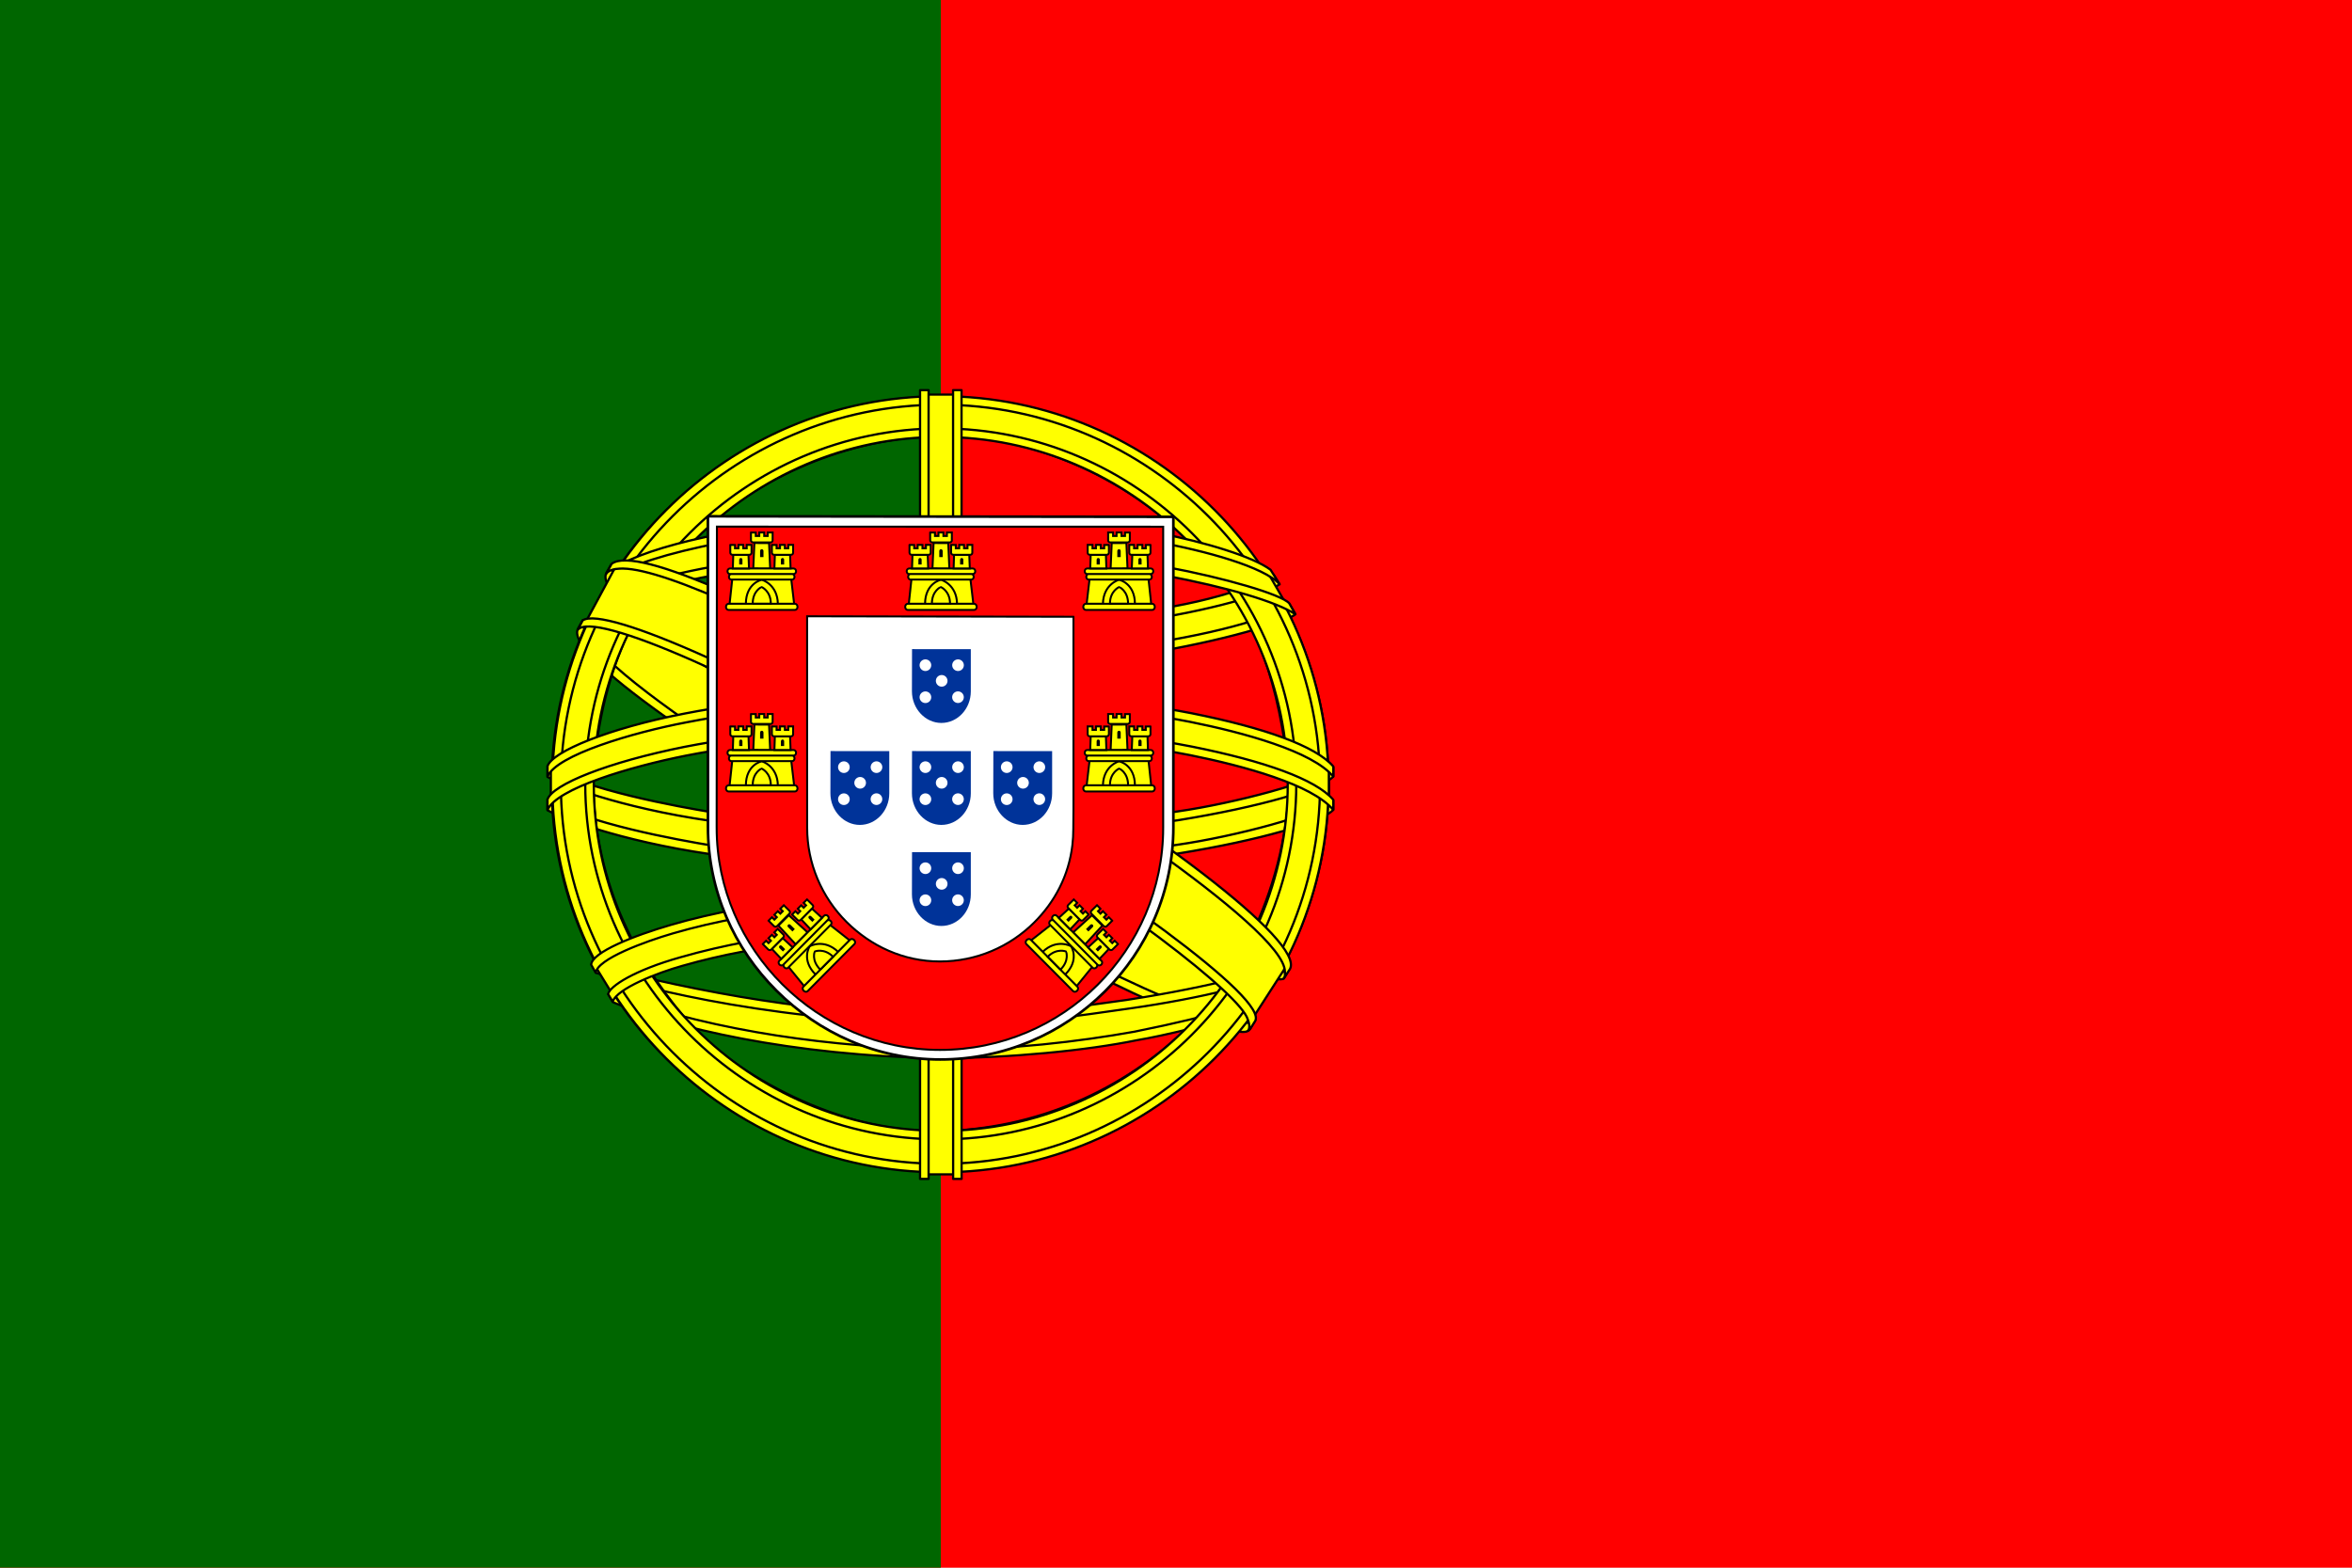
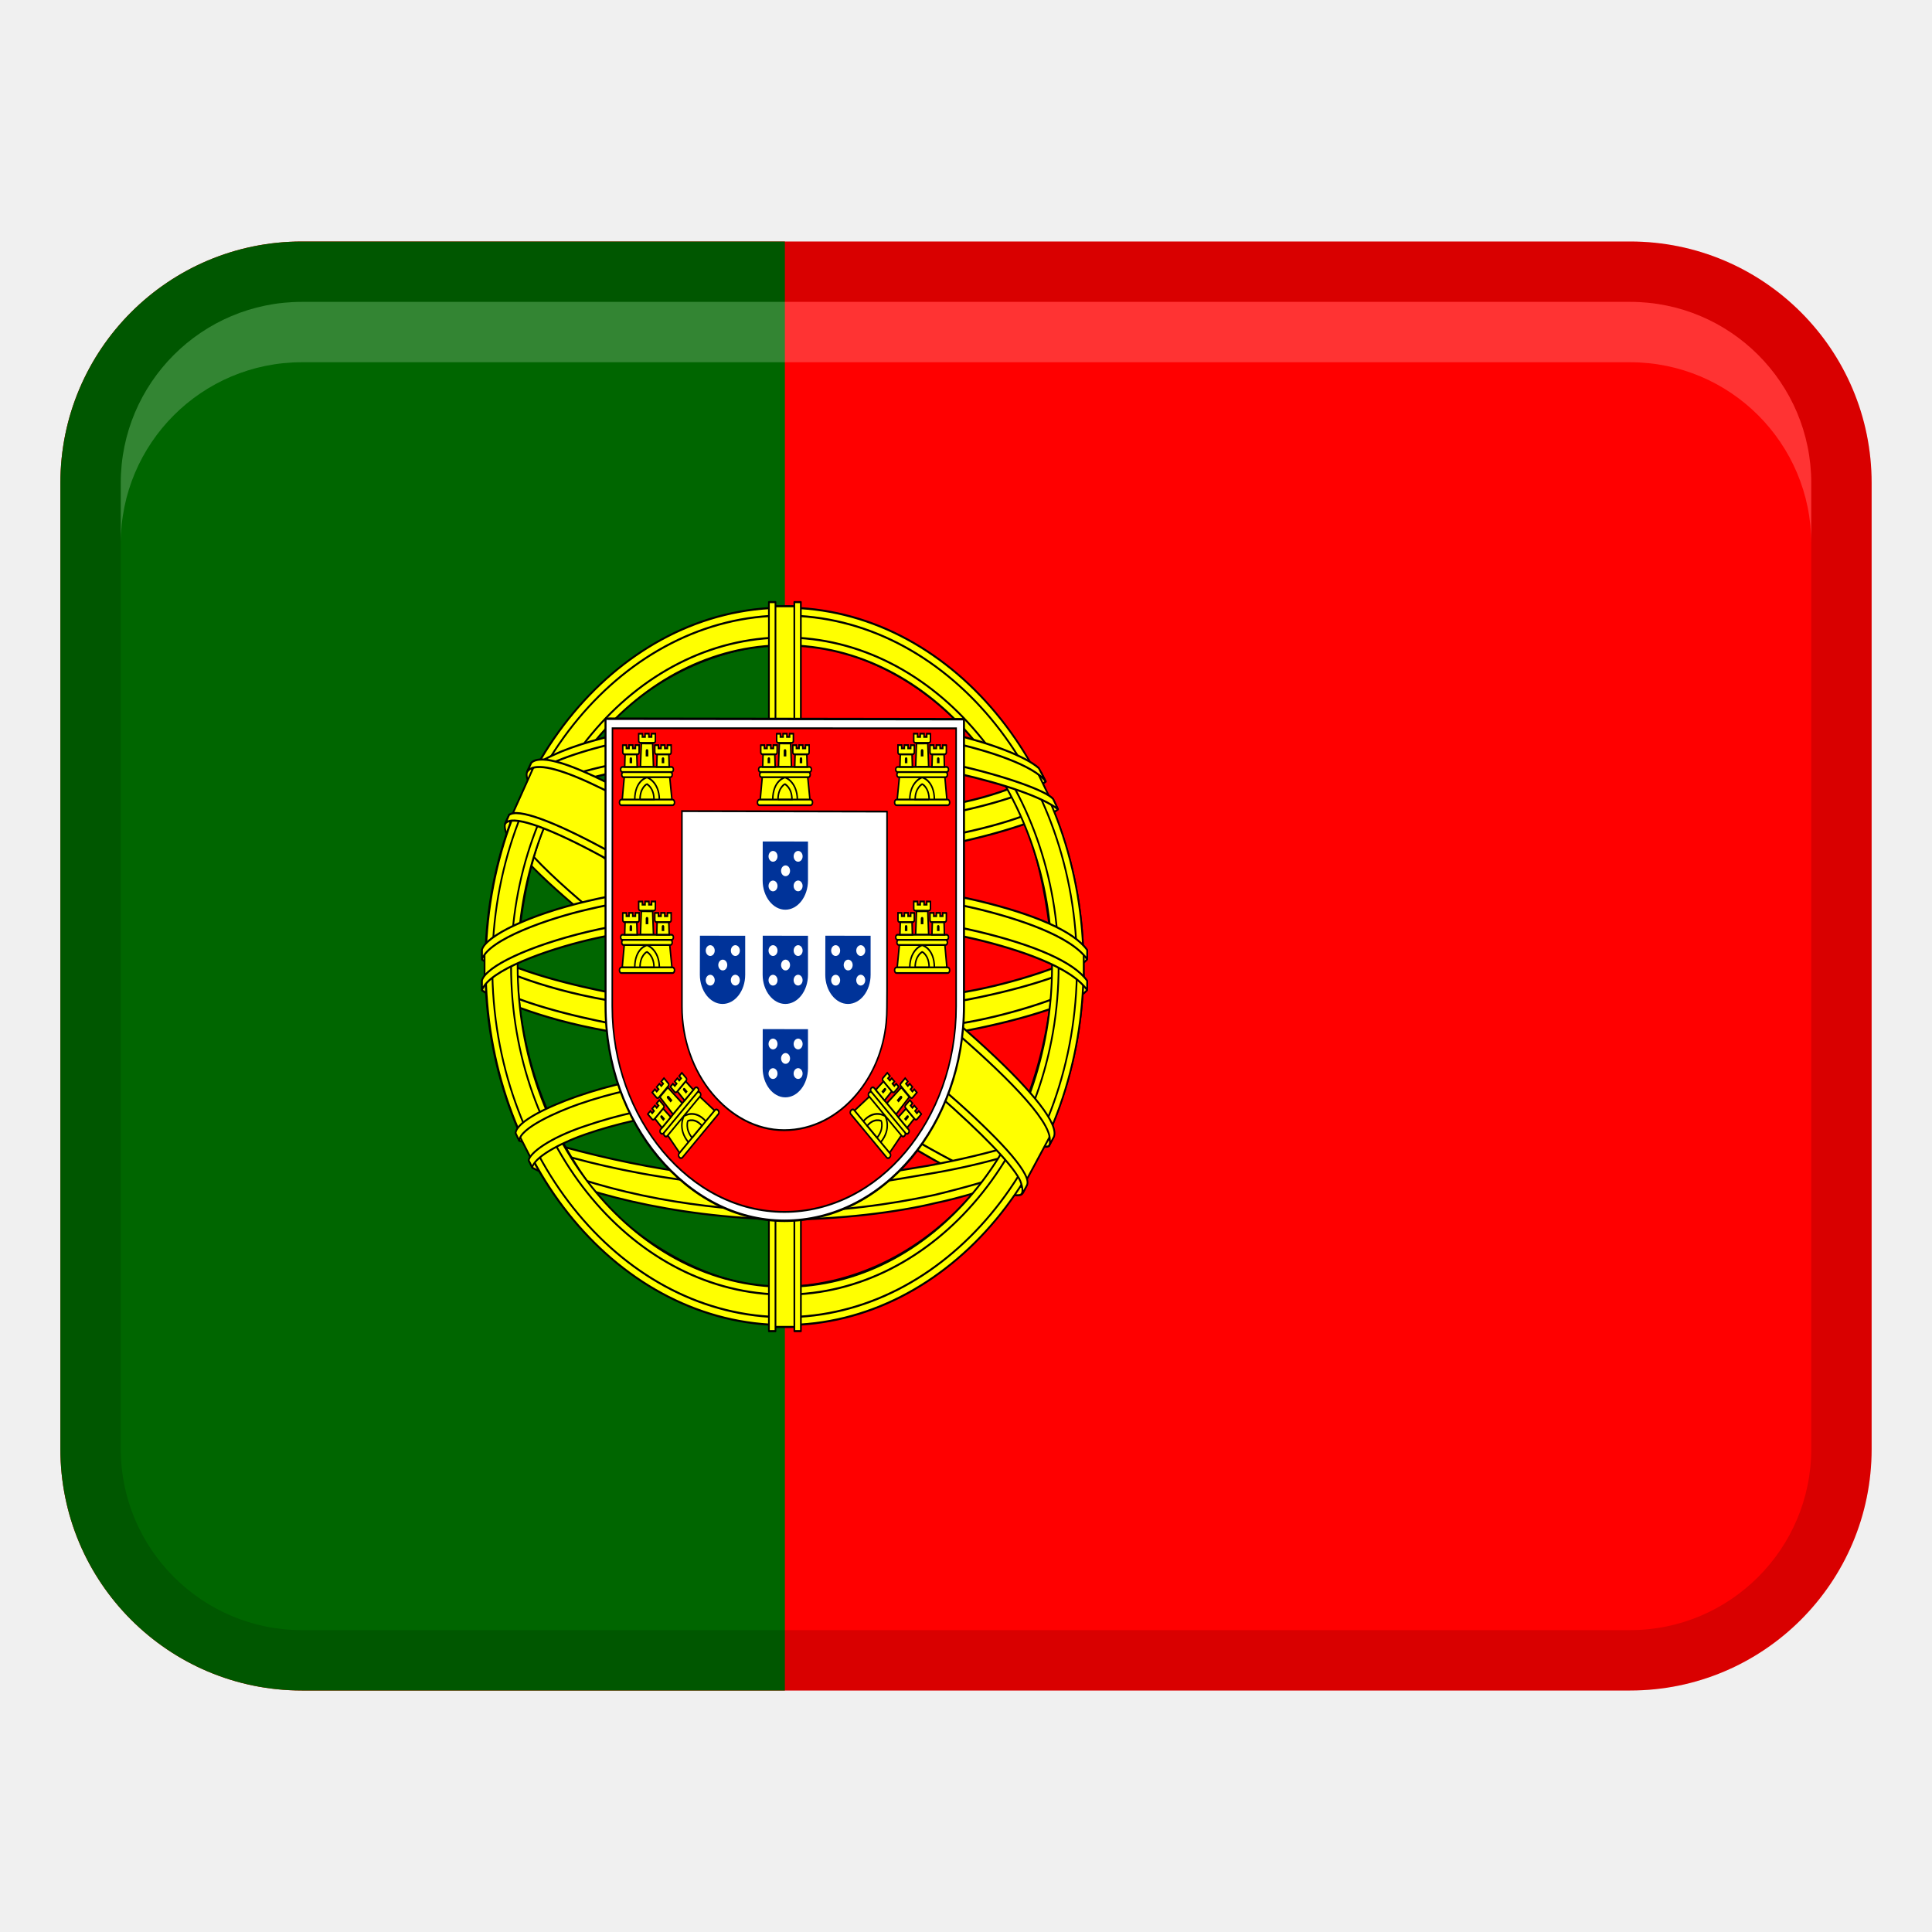
- <svg xmlns="http://www.w3.org/2000/svg" xmlns:xlink="http://www.w3.org/1999/xlink" width="600" height="400">
-   <path fill="red" d="M0 0h600v400H0z" />
-   <path fill="#060" d="M0 0h240v400H0z" />
-   <g fill="#ff0" fill-rule="evenodd" stroke="#000" stroke-linecap="round" stroke-linejoin="round" stroke-width=".573">
-     <path d="M318.24 262.04c-30.21-.91-168.74-87.38-169.69-101.15l7.65-12.757c13.74 19.966 155.36 104.06 169.27 101.08l-7.23 12.823" />
-     <path d="M154.59 146.4c-2.71 7.294 36.149 31.318 82.903 59.754 46.752 28.434 87.065 46.006 90.053 43.486.183-.325 1.47-2.54 1.352-2.523-.56.844-1.923 1.11-4.05.497-12.632-3.643-45.576-18.765-86.375-43.506-40.798-24.743-76.294-47.544-81.81-57.232-.384-.671-.658-1.896-.602-2.848l-.134-.002-1.175 2.053zm164.36 116.04c-.512.93-1.467.96-3.282.761-11.3-1.25-45.589-17.925-86.162-42.213-47.21-28.26-86.2-54.01-81.97-60.74l1.151-2.034.227.07c-3.804 11.405 76.948 57.578 81.702 60.522 46.724 28.947 86.115 45.851 89.601 41.458l-1.268 2.181v-.002z" />
-     <path d="M240.17 169.23c30.237-.239 67.55-4.132 89.023-12.69l-4.626-7.517c-12.693 7.025-50.21 11.644-84.653 12.335-40.736-.375-69.49-4.168-83.897-13.835l-4.367 8.005c26.484 11.207 53.623 13.587 88.52 13.703" />
-     <path d="M330.44 156.71c-.739 1.182-14.743 6.011-35.373 9.575-13.988 2.133-32.234 3.956-55.004 3.978-21.633.02-39.305-1.52-52.684-3.333-21.656-3.395-32.833-8.12-36.965-9.79.395-.785.65-1.337 1.03-2.07 11.895 4.736 23.124 7.591 36.28 9.615 13.29 1.8 30.75 3.362 52.275 3.342 22.664-.023 40.71-1.984 54.616-4.053 21.155-3.412 32.711-7.804 34.334-9.843l1.494 2.579h-.002zm-4.06-7.623c-2.293 1.842-13.718 5.894-33.82 9.104-13.414 1.922-30.471 3.643-52.264 3.664-20.704.02-37.62-1.375-50.485-3.249-20.414-2.666-31.28-7.475-35.196-8.877q.583-1.01 1.194-2.014c3.048 1.535 13.533 5.791 34.226 8.723 12.72 1.803 29.66 3.147 50.262 3.126 21.69-.022 38.553-1.776 51.883-3.688 20.205-2.78 31.077-7.948 32.728-9.241l1.473 2.45zM140.88 205.66c18.598 10.003 59.905 15.044 98.994 15.391 35.591.056 81.958-5.502 99.297-14.69l-.477-10.012c-5.425 8.477-55.113 16.609-99.206 16.276-44.093-.332-85.038-7.143-98.687-15.959l.08 8.991" />
-     <path d="M340.12 204.22v2.387c-2.605 3.116-18.945 7.826-39.436 11.142-15.595 2.391-35.927 4.195-61.262 4.195-24.07 0-43.263-1.716-58.148-4.001-23.53-3.427-38.58-9.427-41.6-11.217l.013-2.786c9.075 6.034 33.661 10.447 41.917 11.798 14.788 2.27 33.868 3.974 57.817 3.974 25.216 0 45.434-1.792 60.931-4.167 14.701-2.123 35.644-7.646 39.767-11.324h.001zm.01-8.492v2.387c-2.605 3.114-18.945 7.824-39.436 11.14-15.595 2.391-35.927 4.195-61.262 4.195-24.07 0-43.263-1.715-58.148-4.002-23.53-3.424-38.58-9.424-41.6-11.216l.013-2.785c9.075 6.033 33.661 10.447 41.917 11.796 14.788 2.272 33.868 3.976 57.817 3.976 25.216 0 45.434-1.792 60.931-4.17 14.701-2.123 35.644-7.646 39.767-11.323zM239.79 260.32c-42.772-.255-79.421-11.659-87.16-13.544l5.643 8.834c13.67 5.75 49.424 14.32 81.927 13.371s60.91-3.466 80.928-13.21l5.787-9.156c-13.642 6.425-60.068 13.639-87.125 13.705" />
-     <path stroke-width=".55" d="M323.3 253.72a134 134 0 0 1-2.596 3.83c-9.442 3.329-24.32 6.824-30.597 7.843-12.824 2.643-32.665 4.594-50.274 4.603-37.89-.554-68.905-7.972-83.496-14.299l-1.178-2.024.193-.304 1.996.774c25.948 9.284 55.091 12.987 82.698 13.652 17.538.062 35.095-2.01 49.292-4.549 21.771-4.362 30.574-7.65 33.275-9.14zm5.017-8.275.066.077a269 269 0 0 1-1.963 3.263c-5.035 1.8-18.702 5.798-38.659 8.589-13.149 1.791-21.322 3.526-47.479 4.034-49.015-1.247-80.75-10.831-88.289-13.195l-1.117-2.143c28.406 7.415 57.422 12.592 89.408 13.12 23.93-.509 34.112-2.271 47.152-4.05 23.27-3.618 34.996-7.449 38.515-8.555a3 3 0 0 0-.154-.2l2.523-.942z" />
-     <path d="M328.83 197.76c.139 28.137-14.26 53.386-25.858 64.525-16.408 15.759-38.163 25.896-63.569 26.363-28.37.521-55.12-17.974-62.295-26.099-14.028-15.885-25.449-36.057-25.815-63.243 1.738-30.709 13.793-52.1 31.268-66.769s40.743-21.813 60.121-21.302c22.358.59 48.475 11.558 66.521 33.332 11.823 14.266 16.943 29.748 19.627 53.193m-89.186-96.342c54.485 0 99.296 44.338 99.296 98.703 0 54.364-44.811 98.704-99.296 98.704s-98.924-44.339-98.924-98.704 44.439-98.703 98.924-98.703" />
-     <path d="M239.91 101.08c54.534 0 99.011 44.483 99.011 99.022 0 54.538-44.478 99.02-99.011 99.02-54.534 0-99.011-44.481-99.011-99.02s44.478-99.022 99.011-99.022m-96.832 99.022c0 53.26 43.736 96.842 96.832 96.842 53.097 0 96.833-43.582 96.833-96.842 0-53.262-43.737-96.844-96.833-96.844s-96.832 43.584-96.832 96.844" />
-     <path d="M239.99 109.31c49.731 0 90.693 40.821 90.693 90.704 0 49.884-40.963 90.703-90.693 90.703s-90.693-40.819-90.693-90.703 40.964-90.704 90.693-90.704m-88.515 90.703c0 48.685 39.979 88.524 88.515 88.524s88.515-39.839 88.515-88.524-39.978-88.525-88.515-88.525-88.515 39.84-88.515 88.525" />
-     <path d="M243.98 100.68h-8.485l.01 198.96h8.514z" />
-     <path d="M243.13 99.546h2.16l.018 201.25h-2.161zm-8.421.002h2.176l.003 201.25h-2.178z" />
-     <path d="M338.99 203.935v-7.355L333 191l-34-9-49-5-59 3-42 10-8.48 6.28v7.357L162 194l51-8h49l36 4 25 6z" />
-     <path d="M239.95 184.77c23.383-.043 46.07 2.215 64.065 5.72 18.569 3.712 31.637 8.355 36.105 13.57l-.005 2.583c-5.388-6.49-22.973-11.248-36.518-13.968-17.858-3.474-40.393-5.717-63.647-5.674-24.538.046-47.387 2.37-64.984 5.803-14.12 2.802-32.951 8.368-35.302 13.858v-2.689c1.291-3.8 15.313-9.479 34.984-13.417 17.729-3.457 40.62-5.741 65.302-5.786m.01-8.492c23.383-.042 46.07 2.217 64.065 5.72 18.569 3.713 31.637 8.355 36.105 13.57l-.005 2.583c-5.388-6.489-22.973-11.247-36.518-13.966-17.858-3.476-40.393-5.719-63.647-5.674-24.538.044-47.276 2.37-64.875 5.801-13.626 2.584-33.226 8.37-35.412 13.86v-2.69c1.291-3.76 15.597-9.642 34.985-13.417 17.729-3.458 40.62-5.74 65.302-5.787zM239.48 132.96c36.849-.184 68.99 5.152 83.695 12.685l5.364 9.279c-12.781-6.888-47.456-14.05-89.005-12.979-33.854.208-70.027 3.727-88.176 13.41l6.403-10.709c14.895-7.724 50.022-11.643 81.72-11.684" />
-     <path d="M239.97 140.62c21.017-.056 41.325 1.13 57.476 4.044 15.041 2.799 29.385 7 31.436 9.26l1.59 2.81c-4.988-3.257-17.4-6.884-33.339-9.906-16.006-3.008-36.3-4.005-57.2-3.95-23.722-.081-42.152 1.171-57.969 3.929-16.728 3.13-28.334 7.601-31.197 9.726l1.558-2.97c5.564-2.838 14.39-6.26 29.223-8.93 16.357-2.988 34.983-3.884 58.423-4.013zm-.009-8.484c20.113-.053 39.972 1.068 55.452 3.85 12.209 2.377 24.283 6.088 28.704 9.39l2.326 3.695c-3.954-4.395-18.836-8.56-31.974-10.892-15.361-2.65-34.395-3.698-54.508-3.866-21.108.06-40.615 1.352-55.752 4.108-14.441 2.749-23.76 6.002-27.703 8.543l2.045-3.087c5.441-2.864 14.232-5.495 25.303-7.646 15.249-2.777 34.876-4.036 56.108-4.095zM289.15 241.26c-18.218-3.4-36.469-3.895-49.217-3.745-61.407.72-81.244 12.61-83.665 16.21l-4.59-7.482c15.635-11.332 49.074-17.687 88.588-17.037 20.518.336 38.224 1.698 53.119 4.583l-4.236 7.473" />
-     <path stroke-width=".55" d="M239.58 236.46c17.082.255 33.849.96 50.033 3.978l-1.172 2.07c-15.031-2.775-31.055-3.837-48.803-3.75-22.663-.178-45.585 1.939-65.541 7.666-6.297 1.753-16.721 5.8-17.784 9.146l-1.166-1.923c.336-1.977 6.636-6.08 18.414-9.39 22.858-6.545 44.24-7.649 66.02-7.799zm.775-8.596c17.698.33 35.975 1.149 53.74 4.668l-1.22 2.153c-16.042-3.184-31.37-4.246-52.415-4.57-22.735.042-46.851 1.663-68.778 8.037-7.08 2.063-19.297 6.52-19.704 10.05l-1.166-2.065c.265-3.206 10.842-7.388 20.358-10.156 22.096-6.424 46.275-8.076 69.186-8.117z" />
-     <path d="m327.58 247.38-7.379 11.449L299 240l-55-37-62-34-32.19-11.01 6.86-12.72L159 144l20 5 66 34 38 24 32 23 13 15z" />
-     <path d="M148.65 158.29c5.646-3.83 47.139 14.655 90.555 40.834 43.301 26.254 84.677 55.921 80.942 61.473l-1.228 1.932-.564.445c.12-.087.743-.848-.06-2.906-1.846-6.07-31.196-29.491-79.895-58.895-47.475-28.31-87.04-45.371-90.997-40.494zm180.44 88.927c3.57-7.052-34.916-36.044-82.632-64.272-48.813-27.666-83.994-43.951-90.42-39.095l-1.428 2.6c-.012.142.052-.178.354-.411 1.168-1.02 3.105-.95 3.979-.967 11.065.166 42.667 14.71 87.006 40.128 19.428 11.315 82.071 51.491 81.832 62.79.017.97.08 1.17-.285 1.651zv-.002z" />
+ <svg xmlns="http://www.w3.org/2000/svg" xmlns:xlink="http://www.w3.org/1999/xlink" width="32px" height="32px" viewBox="0 0 32 32">
+   <defs>
+     <clipPath id="fcard">
+       <rect x="1" y="4" width="30" height="24" rx="4" ry="4" />
+     </clipPath>
+   </defs>
+   <g class="nc-icon-wrapper">
+     <g clip-path="url(#fcard)">
+       <svg x="1" y="4" width="30" height="24" viewBox="0 0 600 400" preserveAspectRatio="none">
+         <path fill="red" d="M0 0h600v400H0z" />
+         <path fill="#060" d="M0 0h240v400H0z" />
+         <g fill="#ff0" fill-rule="evenodd" stroke="#000" stroke-linecap="round" stroke-linejoin="round" stroke-width=".573">
+           <path d="M318.24 262.04c-30.21-.91-168.74-87.38-169.69-101.15l7.65-12.757c13.74 19.966 155.36 104.06 169.27 101.08l-7.23 12.823" />
+           <path d="M154.59 146.4c-2.71 7.294 36.149 31.318 82.903 59.754 46.752 28.434 87.065 46.006 90.053 43.486.183-.325 1.47-2.54 1.352-2.523-.56.844-1.923 1.11-4.05.497-12.632-3.643-45.576-18.765-86.375-43.506-40.798-24.743-76.294-47.544-81.81-57.232-.384-.671-.658-1.896-.602-2.848l-.134-.002-1.175 2.053zm164.36 116.04c-.512.93-1.467.96-3.282.761-11.3-1.25-45.589-17.925-86.162-42.213-47.21-28.26-86.2-54.01-81.97-60.74l1.151-2.034.227.07c-3.804 11.405 76.948 57.578 81.702 60.522 46.724 28.947 86.115 45.851 89.601 41.458l-1.268 2.181v-.002z" />
+           <path d="M240.17 169.23c30.237-.239 67.55-4.132 89.023-12.69l-4.626-7.517c-12.693 7.025-50.21 11.644-84.653 12.335-40.736-.375-69.49-4.168-83.897-13.835l-4.367 8.005c26.484 11.207 53.623 13.587 88.52 13.703" />
+           <path d="M330.44 156.71c-.739 1.182-14.743 6.011-35.373 9.575-13.988 2.133-32.234 3.956-55.004 3.978-21.633.02-39.305-1.52-52.684-3.333-21.656-3.395-32.833-8.12-36.965-9.79.395-.785.65-1.337 1.03-2.07 11.895 4.736 23.124 7.591 36.28 9.615 13.29 1.8 30.75 3.362 52.275 3.342 22.664-.023 40.71-1.984 54.616-4.053 21.155-3.412 32.711-7.804 34.334-9.843l1.494 2.579h-.002zm-4.06-7.623c-2.293 1.842-13.718 5.894-33.82 9.104-13.414 1.922-30.471 3.643-52.264 3.664-20.704.02-37.62-1.375-50.485-3.249-20.414-2.666-31.28-7.475-35.196-8.877q.583-1.01 1.194-2.014c3.048 1.535 13.533 5.791 34.226 8.723 12.72 1.803 29.66 3.147 50.262 3.126 21.69-.022 38.553-1.776 51.883-3.688 20.205-2.78 31.077-7.948 32.728-9.241l1.473 2.45zM140.88 205.66c18.598 10.003 59.905 15.044 98.994 15.391 35.591.056 81.958-5.502 99.297-14.69l-.477-10.012c-5.425 8.477-55.113 16.609-99.206 16.276-44.093-.332-85.038-7.143-98.687-15.959l.08 8.991" />
+           <path d="M340.12 204.22v2.387c-2.605 3.116-18.945 7.826-39.436 11.142-15.595 2.391-35.927 4.195-61.262 4.195-24.07 0-43.263-1.716-58.148-4.001-23.53-3.427-38.58-9.427-41.6-11.217l.013-2.786c9.075 6.034 33.661 10.447 41.917 11.798 14.788 2.27 33.868 3.974 57.817 3.974 25.216 0 45.434-1.792 60.931-4.167 14.701-2.123 35.644-7.646 39.767-11.324h.001zm.01-8.492v2.387c-2.605 3.114-18.945 7.824-39.436 11.14-15.595 2.391-35.927 4.195-61.262 4.195-24.07 0-43.263-1.715-58.148-4.002-23.53-3.424-38.58-9.424-41.6-11.216l.013-2.785c9.075 6.033 33.661 10.447 41.917 11.796 14.788 2.272 33.868 3.976 57.817 3.976 25.216 0 45.434-1.792 60.931-4.17 14.701-2.123 35.644-7.646 39.767-11.323zM239.79 260.32c-42.772-.255-79.421-11.659-87.16-13.544l5.643 8.834c13.67 5.75 49.424 14.32 81.927 13.371s60.91-3.466 80.928-13.21l5.787-9.156c-13.642 6.425-60.068 13.639-87.125 13.705" />
+           <path stroke-width=".55" d="M323.3 253.72a134 134 0 0 1-2.596 3.83c-9.442 3.329-24.32 6.824-30.597 7.843-12.824 2.643-32.665 4.594-50.274 4.603-37.89-.554-68.905-7.972-83.496-14.299l-1.178-2.024.193-.304 1.996.774c25.948 9.284 55.091 12.987 82.698 13.652 17.538.062 35.095-2.01 49.292-4.549 21.771-4.362 30.574-7.65 33.275-9.14zm5.017-8.275.066.077a269 269 0 0 1-1.963 3.263c-5.035 1.8-18.702 5.798-38.659 8.589-13.149 1.791-21.322 3.526-47.479 4.034-49.015-1.247-80.75-10.831-88.289-13.195l-1.117-2.143c28.406 7.415 57.422 12.592 89.408 13.12 23.93-.509 34.112-2.271 47.152-4.05 23.27-3.618 34.996-7.449 38.515-8.555a3 3 0 0 0-.154-.2l2.523-.942z" />
+           <path d="M328.83 197.76c.139 28.137-14.26 53.386-25.858 64.525-16.408 15.759-38.163 25.896-63.569 26.363-28.37.521-55.12-17.974-62.295-26.099-14.028-15.885-25.449-36.057-25.815-63.243 1.738-30.709 13.793-52.1 31.268-66.769s40.743-21.813 60.121-21.302c22.358.59 48.475 11.558 66.521 33.332 11.823 14.266 16.943 29.748 19.627 53.193m-89.186-96.342c54.485 0 99.296 44.338 99.296 98.703 0 54.364-44.811 98.704-99.296 98.704s-98.924-44.339-98.924-98.704 44.439-98.703 98.924-98.703" />
+           <path d="M239.91 101.08c54.534 0 99.011 44.483 99.011 99.022 0 54.538-44.478 99.02-99.011 99.02-54.534 0-99.011-44.481-99.011-99.02s44.478-99.022 99.011-99.022m-96.832 99.022c0 53.26 43.736 96.842 96.832 96.842 53.097 0 96.833-43.582 96.833-96.842 0-53.262-43.737-96.844-96.833-96.844s-96.832 43.584-96.832 96.844" />
+           <path d="M239.99 109.31c49.731 0 90.693 40.821 90.693 90.704 0 49.884-40.963 90.703-90.693 90.703s-90.693-40.819-90.693-90.703 40.964-90.704 90.693-90.704m-88.515 90.703c0 48.685 39.979 88.524 88.515 88.524s88.515-39.839 88.515-88.524-39.978-88.525-88.515-88.525-88.515 39.84-88.515 88.525" />
+           <path d="M243.98 100.68h-8.485l.01 198.96h8.514z" />
+           <path d="M243.13 99.546h2.16l.018 201.25h-2.161zm-8.421.002h2.176l.003 201.25h-2.178z" />
+           <path d="M338.99 203.935v-7.355L333 191l-34-9-49-5-59 3-42 10-8.48 6.28v7.357L162 194l51-8h49l36 4 25 6z" />
+           <path d="M239.95 184.77c23.383-.043 46.07 2.215 64.065 5.72 18.569 3.712 31.637 8.355 36.105 13.57l-.005 2.583c-5.388-6.49-22.973-11.248-36.518-13.968-17.858-3.474-40.393-5.717-63.647-5.674-24.538.046-47.387 2.37-64.984 5.803-14.12 2.802-32.951 8.368-35.302 13.858v-2.689c1.291-3.8 15.313-9.479 34.984-13.417 17.729-3.457 40.62-5.741 65.302-5.786m.01-8.492c23.383-.042 46.07 2.217 64.065 5.72 18.569 3.713 31.637 8.355 36.105 13.57l-.005 2.583c-5.388-6.489-22.973-11.247-36.518-13.966-17.858-3.476-40.393-5.719-63.647-5.674-24.538.044-47.276 2.37-64.875 5.801-13.626 2.584-33.226 8.37-35.412 13.86v-2.69c1.291-3.76 15.597-9.642 34.985-13.417 17.729-3.458 40.62-5.74 65.302-5.787zM239.48 132.96c36.849-.184 68.99 5.152 83.695 12.685l5.364 9.279c-12.781-6.888-47.456-14.05-89.005-12.979-33.854.208-70.027 3.727-88.176 13.41l6.403-10.709c14.895-7.724 50.022-11.643 81.72-11.684" />
+           <path d="M239.97 140.62c21.017-.056 41.325 1.13 57.476 4.044 15.041 2.799 29.385 7 31.436 9.26l1.59 2.81c-4.988-3.257-17.4-6.884-33.339-9.906-16.006-3.008-36.3-4.005-57.2-3.95-23.722-.081-42.152 1.171-57.969 3.929-16.728 3.13-28.334 7.601-31.197 9.726l1.558-2.97c5.564-2.838 14.39-6.26 29.223-8.93 16.357-2.988 34.983-3.884 58.423-4.013zm-.009-8.484c20.113-.053 39.972 1.068 55.452 3.85 12.209 2.377 24.283 6.088 28.704 9.39l2.326 3.695c-3.954-4.395-18.836-8.56-31.974-10.892-15.361-2.65-34.395-3.698-54.508-3.866-21.108.06-40.615 1.352-55.752 4.108-14.441 2.749-23.76 6.002-27.703 8.543l2.045-3.087c5.441-2.864 14.232-5.495 25.303-7.646 15.249-2.777 34.876-4.036 56.108-4.095zM289.15 241.26c-18.218-3.4-36.469-3.895-49.217-3.745-61.407.72-81.244 12.61-83.665 16.21l-4.59-7.482c15.635-11.332 49.074-17.687 88.588-17.037 20.518.336 38.224 1.698 53.119 4.583l-4.236 7.473" />
+           <path stroke-width=".55" d="M239.58 236.46c17.082.255 33.849.96 50.033 3.978l-1.172 2.07c-15.031-2.775-31.055-3.837-48.803-3.75-22.663-.178-45.585 1.939-65.541 7.666-6.297 1.753-16.721 5.8-17.784 9.146l-1.166-1.923c.336-1.977 6.636-6.08 18.414-9.39 22.858-6.545 44.24-7.649 66.02-7.799zm.775-8.596c17.698.33 35.975 1.149 53.74 4.668l-1.22 2.153c-16.042-3.184-31.37-4.246-52.415-4.57-22.735.042-46.851 1.663-68.778 8.037-7.08 2.063-19.297 6.52-19.704 10.05l-1.166-2.065c.265-3.206 10.842-7.388 20.358-10.156 22.096-6.424 46.275-8.076 69.186-8.117z" />
+           <path d="m327.58 247.38-7.379 11.449L299 240l-55-37-62-34-32.19-11.01 6.86-12.72L159 144l20 5 66 34 38 24 32 23 13 15z" />
+           <path d="M148.65 158.29c5.646-3.83 47.139 14.655 90.555 40.834 43.301 26.254 84.677 55.921 80.942 61.473l-1.228 1.932-.564.445c.12-.087.743-.848-.06-2.906-1.846-6.07-31.196-29.491-79.895-58.895-47.475-28.31-87.04-45.371-90.997-40.494zm180.44 88.927c3.57-7.052-34.916-36.044-82.632-64.272-48.813-27.666-83.994-43.951-90.42-39.095l-1.428 2.6c-.012.142.052-.178.354-.411 1.168-1.02 3.105-.95 3.979-.967 11.065.166 42.667 14.71 87.006 40.128 19.428 11.315 82.071 51.491 81.832 62.79.017.97.08 1.17-.285 1.651zv-.002z" />
+         </g>
+         <path fill="#fff" stroke="#000" stroke-linejoin="bevel" stroke-width=".67" d="M180.6 211.01c0 16.271 6.663 30.987 17.457 41.742 10.815 10.778 25.512 17.579 41.809 17.579 16.381 0 31.247-6.653 42.016-17.389 10.769-10.735 17.443-25.552 17.446-41.88h-.002v-79.189l-118.74-.141.012 79.278z" />
+         <path fill="red" stroke="#000" stroke-width=".507" d="M182.82 211.12v.045c0 15.557 6.441 29.724 16.775 40.009 10.354 10.305 24.614 16.712 40.214 16.712 15.681 0 29.912-6.36 40.222-16.626 10.308-10.265 16.697-24.433 16.699-40.044h-.002V134.39l-113.84-.019-.07 76.748m91.022-53.747.004 48.891-.041 5.172c0 1.361-.081 2.912-.24 4.233-.925 7.73-4.48 14.467-9.745 19.708-6.164 6.136-14.671 9.942-24.047 9.942-9.327 0-17.64-3.938-23.83-10.1-6.349-6.32-10.03-14.986-10.03-23.947l-.012-54.023 67.94.122z" />
+         <g id="e">
+           <g id="d" fill="#ff0" stroke="#000" stroke-width=".5">
+             <path stroke="none" d="M190.19 154.43c.135-5.521 4.052-6.828 4.08-6.847s4.232 1.407 4.218 6.898z" />
+             <path d="m186.81 147.69-.682 6.345 4.14.009c.04-5.25 3.975-6.123 4.07-6.103.09-.005 3.989 1.16 4.093 6.103h4.151l-.75-6.394-15.022.038zM185.85 154.06h16.946c.357 0 .65.353.65.784 0 .43-.293.781-.65.781H185.85c-.357 0-.65-.35-.65-.781s.293-.784.65-.784z" />
+             <path d="M192.01 154.03c.019-3.313 2.262-4.25 2.274-4.248 0 0 2.342.966 2.36 4.248h-4.634M186.21 145.05h16.245c.342 0 .623.318.623.705s-.28.704-.623.704H186.21c-.342 0-.623-.315-.623-.704 0-.387.28-.705.623-.705zM186.55 146.47h15.538c.327 0 .595.317.595.704 0 .388-.268.704-.595.704H186.55c-.327 0-.595-.316-.595-.704s.268-.704.595-.704zM191.57 135.88l1.227.002v.871h.895v-.89l1.257.004v.887h.897v-.89h1.258l-.002 2.01c0 .317-.254.521-.549.521h-4.41c-.297 0-.57-.237-.572-.526l-.003-1.988zM196.19 138.57l.277 6.451-4.303-.015.285-6.453 3.741.017" />
+             <path id="a" d="m190.94 141.56.131 3.478-4.125.001.116-3.479h3.879z" />
+             <use xlink:href="#a" x="10.609" />
+             <path id="b" d="m186.3 139.04 1.2.003v.872h.877v-.892l1.23.004v.889h.879v-.893l1.23.002-.002 2.012c0 .314-.249.518-.536.518h-4.317c-.29 0-.559-.235-.56-.525l-.002-1.989z" />
+             <use xlink:href="#b" x="10.609" />
+             <path fill="#000" stroke="none" d="M193.9 140.61c-.026-.627.877-.634.866 0v1.536h-.866z" />
+             <path id="c" fill="#000" stroke="none" d="M188.57 142.84c-.003-.606.837-.618.826 0v1.187h-.826z" />
+             <use xlink:href="#c" x="10.641" />
+           </g>
+           <use xlink:href="#d" y="46.32" />
+           <use xlink:href="#d" transform="rotate(-45.202 312.766 180.004)" />
+         </g>
+         <use xlink:href="#d" x="45.714" />
+         <use xlink:href="#e" transform="matrix(-1 0 0 1 479.792 0)" />
+         <g id="f">
+           <path fill="#039" d="M232.636 202.406v.005c0 2.212.85 4.227 2.212 5.69 1.365 1.466 3.245 2.377 5.302 2.377 2.067 0 3.944-.905 5.303-2.365 1.358-1.459 2.202-3.472 2.202-5.693v-10.768l-14.992-.013z" />
+           <path stroke="#fff" stroke-linecap="round" stroke-width="2.972" d="M236.074 195.742v0m8.318 0v0m-4.167 3.993v0m-4.151 4.181v0m8.309-.011v0" />
+         </g>
+         <use xlink:href="#f" y="-26.016" />
+         <use xlink:href="#f" x="-20.799" />
+         <use xlink:href="#f" x="20.745" />
+         <use xlink:href="#f" y="25.784" />
+       </svg>
+     </g>
+     <path d="M27,4H5c-2.209,0-4,1.791-4,4V24c0,2.209,1.791,4,4,4H27c2.209,0,4-1.791,4-4V8c0-2.209-1.791-4-4-4Zm3,20c0,1.654-1.346,3-3,3H5c-1.654,0-3-1.346-3-3V8c0-1.654,1.346-3,3-3H27c1.654,0,3,1.346,3,3V24Z" opacity=".15" />
+     <path d="M27,5H5c-1.657,0-3,1.343-3,3v1c0-1.657,1.343-3,3-3H27c1.657,0,3,1.343,3,3v-1c0-1.657-1.343-3-3-3Z" fill="#fff" opacity=".2" />
  </g>
-   <path fill="#fff" stroke="#000" stroke-linejoin="bevel" stroke-width=".67" d="M180.6 211.01c0 16.271 6.663 30.987 17.457 41.742 10.815 10.778 25.512 17.579 41.809 17.579 16.381 0 31.247-6.653 42.016-17.389 10.769-10.735 17.443-25.552 17.446-41.88h-.002v-79.189l-118.74-.141.012 79.278z" />
-   <path fill="red" stroke="#000" stroke-width=".507" d="M182.82 211.12v.045c0 15.557 6.441 29.724 16.775 40.009 10.354 10.305 24.614 16.712 40.214 16.712 15.681 0 29.912-6.36 40.222-16.626 10.308-10.265 16.697-24.433 16.699-40.044h-.002V134.39l-113.84-.019-.07 76.748m91.022-53.747.004 48.891-.041 5.172c0 1.361-.081 2.912-.24 4.233-.925 7.73-4.48 14.467-9.745 19.708-6.164 6.136-14.671 9.942-24.047 9.942-9.327 0-17.64-3.938-23.83-10.1-6.349-6.32-10.03-14.986-10.03-23.947l-.012-54.023 67.94.122z" />
-   <g id="e">
-     <g id="d" fill="#ff0" stroke="#000" stroke-width=".5">
-       <path stroke="none" d="M190.19 154.43c.135-5.521 4.052-6.828 4.08-6.847s4.232 1.407 4.218 6.898z" />
-       <path d="m186.81 147.69-.682 6.345 4.14.009c.04-5.25 3.975-6.123 4.07-6.103.09-.005 3.989 1.16 4.093 6.103h4.151l-.75-6.394-15.022.038zM185.85 154.06h16.946c.357 0 .65.353.65.784 0 .43-.293.781-.65.781H185.85c-.357 0-.65-.35-.65-.781s.293-.784.65-.784z" />
-       <path d="M192.01 154.03c.019-3.313 2.262-4.25 2.274-4.248 0 0 2.342.966 2.36 4.248h-4.634M186.21 145.05h16.245c.342 0 .623.318.623.705s-.28.704-.623.704H186.21c-.342 0-.623-.315-.623-.704 0-.387.28-.705.623-.705zM186.55 146.47h15.538c.327 0 .595.317.595.704 0 .388-.268.704-.595.704H186.55c-.327 0-.595-.316-.595-.704s.268-.704.595-.704zM191.57 135.88l1.227.002v.871h.895v-.89l1.257.004v.887h.897v-.89h1.258l-.002 2.01c0 .317-.254.521-.549.521h-4.41c-.297 0-.57-.237-.572-.526l-.003-1.988zM196.19 138.57l.277 6.451-4.303-.015.285-6.453 3.741.017" />
-       <path id="a" d="m190.94 141.56.131 3.478-4.125.001.116-3.479h3.879z" />
-       <use xlink:href="#a" x="10.609" />
-       <path id="b" d="m186.3 139.04 1.2.003v.872h.877v-.892l1.23.004v.889h.879v-.893l1.23.002-.002 2.012c0 .314-.249.518-.536.518h-4.317c-.29 0-.559-.235-.56-.525l-.002-1.989z" />
-       <use xlink:href="#b" x="10.609" />
-       <path fill="#000" stroke="none" d="M193.9 140.61c-.026-.627.877-.634.866 0v1.536h-.866z" />
-       <path id="c" fill="#000" stroke="none" d="M188.57 142.84c-.003-.606.837-.618.826 0v1.187h-.826z" />
-       <use xlink:href="#c" x="10.641" />
-     </g>
-     <use xlink:href="#d" y="46.32" />
-     <use xlink:href="#d" transform="rotate(-45.202 312.766 180.004)" />
-   </g>
-   <use xlink:href="#d" x="45.714" />
-   <use xlink:href="#e" transform="matrix(-1 0 0 1 479.792 0)" />
-   <g id="f">
-     <path fill="#039" d="M232.636 202.406v.005c0 2.212.85 4.227 2.212 5.69 1.365 1.466 3.245 2.377 5.302 2.377 2.067 0 3.944-.905 5.303-2.365 1.358-1.459 2.202-3.472 2.202-5.693v-10.768l-14.992-.013z" />
-     <path stroke="#fff" stroke-linecap="round" stroke-width="2.972" d="M236.074 195.742v0m8.318 0v0m-4.167 3.993v0m-4.151 4.181v0m8.309-.011v0" />
-   </g>
-   <use xlink:href="#f" y="-26.016" />
-   <use xlink:href="#f" x="-20.799" />
-   <use xlink:href="#f" x="20.745" />
-   <use xlink:href="#f" y="25.784" />
</svg>
